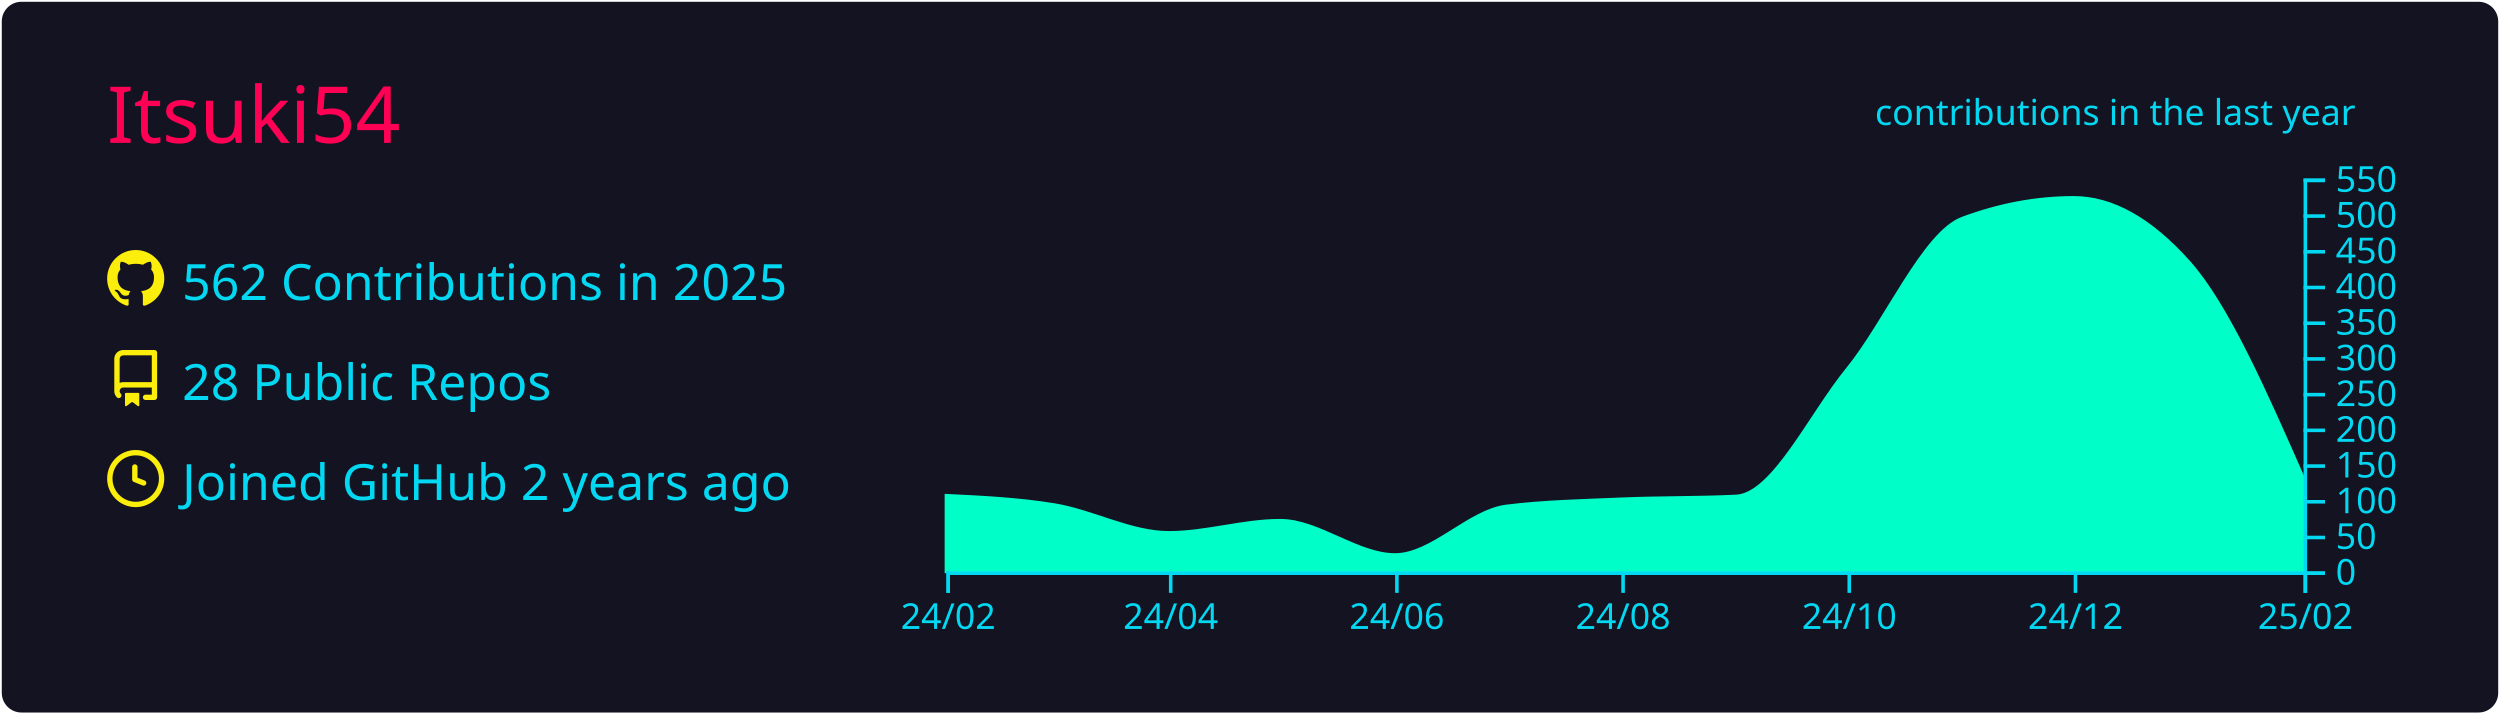
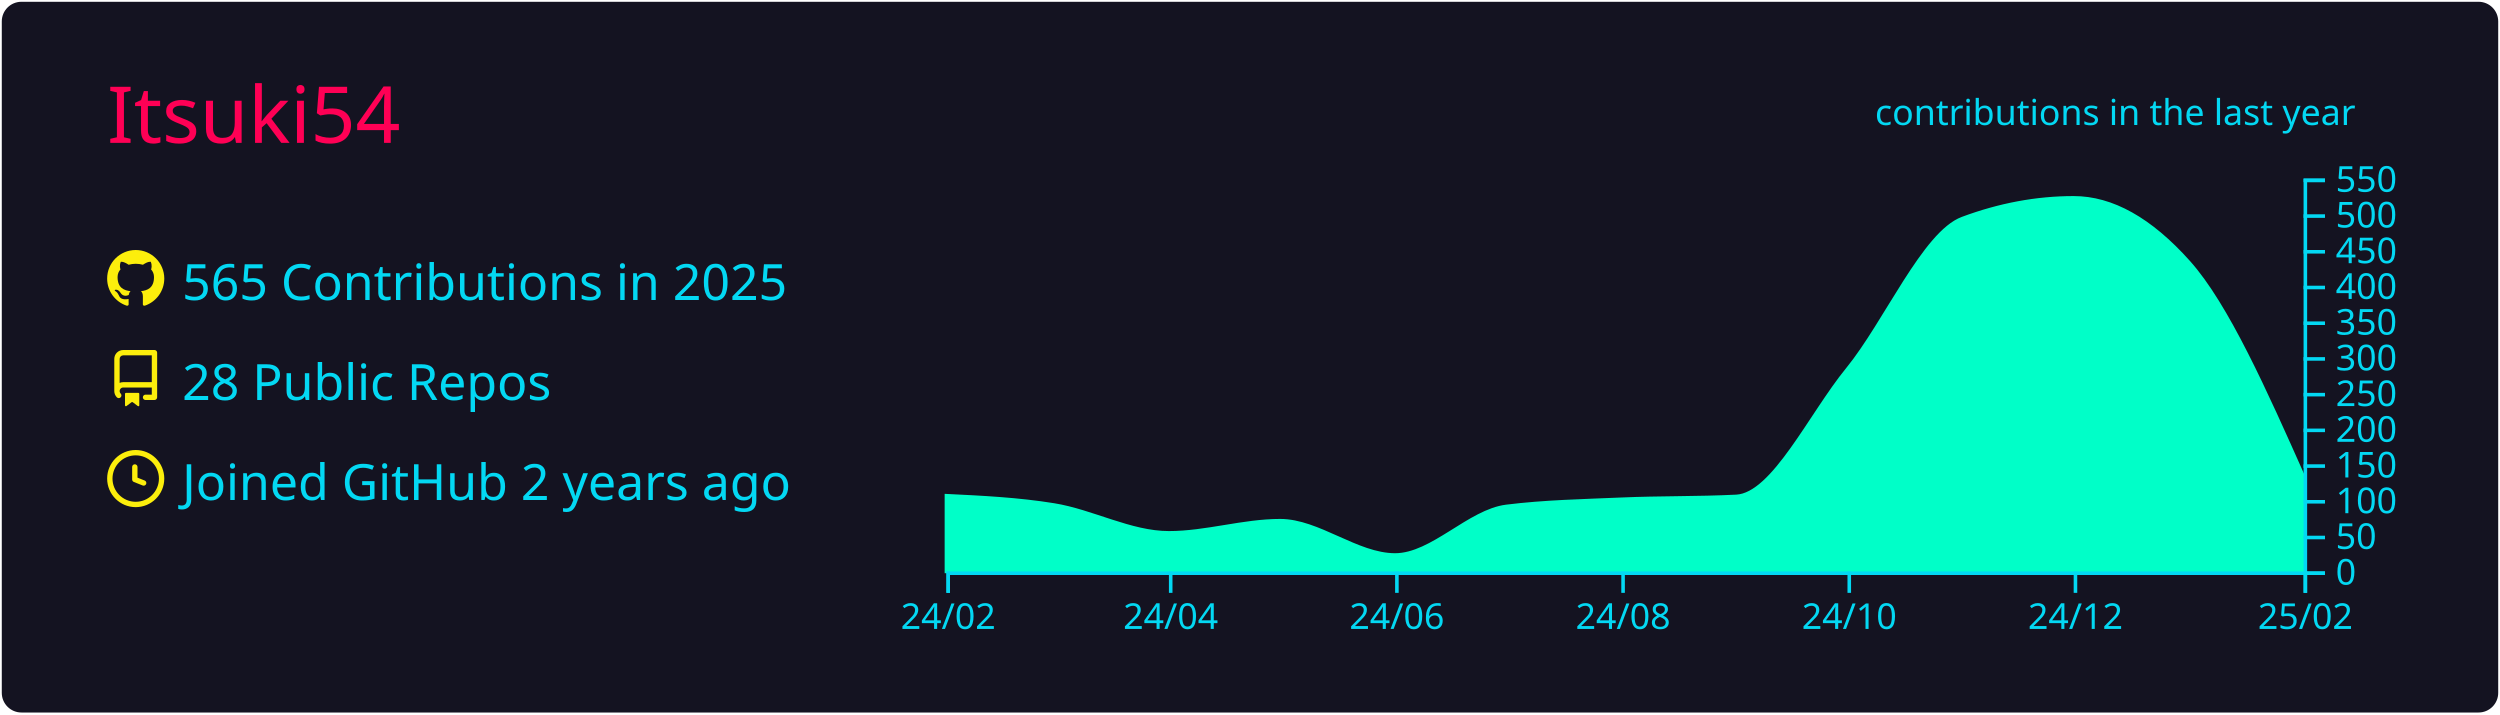
<svg xmlns="http://www.w3.org/2000/svg" width="700" height="200" viewBox="0 0 700 200">
  <style>* {
          font-family: 'Segoe UI', Ubuntu, "Helvetica Neue", Sans-Serif
        }</style>
  <rect x="1" y="1" rx="5" ry="5" height="99%" width="99.714%" stroke="#141321" stroke-width="1" fill="#141321" stroke-opacity="1" />
  <text x="30" y="40" style="font-size: 22px; fill: #ff0055;">Itsuki54</text>
  <g transform="translate(0,40)">
    <g transform="translate(30,30)">
      <g transform="translate(0,0)" width="14" height="14" fill="#fcee0c">
        <path fill-rule="evenodd" d="M8 0C3.58 0 0 3.58 0 8c0 3.54 2.29 6.53 5.47 7.59.4.07.55-.17.55-.38 0-.19-.01-.82-.01-1.49-2.01.37-2.53-.49-2.69-.94-.09-.23-.48-.94-.82-1.13-.28-.15-.68-.52-.01-.53.63-.01 1.08.58 1.23.82.72 1.21 1.87.87 2.33.66.07-.52.28-.87.51-1.07-1.78-.2-3.64-.89-3.64-3.95 0-.87.31-1.59.82-2.15-.08-.2-.36-1.02.08-2.12 0 0 .67-.21 2.2.82.64-.18 1.32-.27 2-.27.68 0 1.36.09 2 .27 1.53-1.04 2.2-.82 2.2-.82.44 1.1.16 1.92.08 2.12.51.56.82 1.27.82 2.15 0 3.07-1.87 3.75-3.65 3.95.29.25.54.73.54 1.48 0 1.07-.01 1.93-.01 2.2 0 .21.15.46.55.38A8.013 8.013 0 0016 8c0-4.42-3.58-8-8-8z" />
      </g>
      <g transform="translate(0,28)" width="14" height="14" fill="#fcee0c">
        <path fill-rule="evenodd" d="M2 2.5A2.5 2.5 0 014.5 0h8.75a.75.75 0 01.75.75v12.5a.75.75 0 01-.75.75h-2.5a.75.75 0 110-1.5h1.75v-2h-8a1 1 0 00-.714 1.7.75.75 0 01-1.072 1.05A2.495 2.495 0 012 11.5v-9zm10.5-1V9h-8c-.356 0-.694.074-1 .208V2.5a1 1 0 011-1h8zM5 12.25v3.25a.25.25 0 00.4.2l1.45-1.087a.25.25 0 01.3 0L8.6 15.7a.25.25 0 00.4-.2v-3.25a.25.25 0 00-.25-.25h-3.5a.25.25 0 00-.25.25z" />
      </g>
      <g transform="translate(0,56)" width="14" height="14" fill="#fcee0c">
        <path fill-rule="evenodd" d="M1.5 8a6.5 6.5 0 1113 0 6.5 6.5 0 01-13 0zM8 0a8 8 0 100 16A8 8 0 008 0zm.5 4.75a.75.75 0 00-1.5 0v3.5a.75.75 0 00.471.696l2.5 1a.75.75 0 00.557-1.392L8.5 7.742V4.75z" />
      </g>
-       <text x="21" y="14" style="fill: #03d8f3; font-size: 14px;">562 Contributions in 2025</text>
+       <text x="21" y="14" style="fill: #03d8f3; font-size: 14px;">565 Contributions in 2025</text>
      <text x="21" y="42" style="fill: #03d8f3; font-size: 14px;">28 Public Repos</text>
      <text x="21" y="70" style="fill: #03d8f3; font-size: 14px;">Joined GitHub 2 years ago</text>
    </g>
    <g color="#00ffc8" transform="translate(295,10)">
-       <path transform="translate(-30,0)" stroke="#00ffc8" fill="#00ffc8" opacity="1" d="M0,88.8C10.036,89.288,20.073,89.777,30.109,91.4C40.838,93.135,51.566,99.2,62.295,99.2C72.678,99.2,83.06,95.8,93.443,95.8C104.171,95.8,114.9,105.4,125.628,105.4C136.011,105.4,146.393,93.09,156.776,91.8C167.505,90.467,178.233,90.267,188.962,89.8C199.69,89.333,210.419,89.533,221.148,89C231.53,88.484,241.913,66.125,252.295,53.4C263.024,40.25,273.752,15.196,284.481,11.2C294.863,7.333,305.246,5.4,315.628,5.4C326.357,5.4,337.086,11.4,347.814,23.4C358.543,35.4,369.271,59.8,380,84.2L380,110C369.271,110,358.543,110,347.814,110C337.086,110,326.357,110,315.628,110C305.246,110,294.863,110,284.481,110C273.752,110,263.024,110,252.295,110C241.913,110,231.53,110,221.148,110C210.419,110,199.69,110,188.962,110C178.233,110,167.505,110,156.776,110C146.393,110,136.011,110,125.628,110C114.9,110,104.171,110,93.443,110C83.06,110,72.678,110,62.295,110C51.566,110,40.838,110,30.109,110C20.073,110,10.036,110,0,110Z" />
+       <path transform="translate(-30,0)" stroke="#00ffc8" fill="#00ffc8" opacity="1" d="M0,88.8C10.036,89.288,20.073,89.777,30.109,91.4C40.838,93.135,51.566,99.2,62.295,99.2C72.678,99.2,83.06,95.8,93.443,95.8C104.171,95.8,114.9,105.4,125.628,105.4C136.011,105.4,146.393,93.09,156.776,91.8C167.505,90.467,178.233,90.267,188.962,89.8C199.69,89.333,210.419,89.533,221.148,89C231.53,88.484,241.913,66.125,252.295,53.4C263.024,40.25,273.752,15.196,284.481,11.2C294.863,7.333,305.246,5.4,315.628,5.4C326.357,5.4,337.086,11.4,347.814,23.4C358.543,35.4,369.271,59.5,380,83.6L380,110C369.271,110,358.543,110,347.814,110C337.086,110,326.357,110,315.628,110C305.246,110,294.863,110,284.481,110C273.752,110,263.024,110,252.295,110C241.913,110,231.53,110,221.148,110C210.419,110,199.69,110,188.962,110C178.233,110,167.505,110,156.776,110C146.393,110,136.011,110,125.628,110C114.9,110,104.171,110,93.443,110C83.06,110,72.678,110,62.295,110C51.566,110,40.838,110,30.109,110C20.073,110,10.036,110,0,110Z" />
      <g color="#03d8f3" transform="translate(-30,110)" fill="none" font-size="10" font-family="sans-serif" text-anchor="middle">
        <path class="domain" stroke="currentColor" d="M0.5,6V0.5H380.5V6" />
        <g class="tick" opacity="1" transform="translate(0.5,0)">
          <line stroke="currentColor" y2="6" />
          <text fill="currentColor" y="9" dy="0.71em">24/02</text>
        </g>
        <g class="tick" opacity="1" transform="translate(62.79508,0)">
          <line stroke="currentColor" y2="6" />
          <text fill="currentColor" y="9" dy="0.71em">24/04</text>
        </g>
        <g class="tick" opacity="1" transform="translate(126.1284,0)">
          <line stroke="currentColor" y2="6" />
          <text fill="currentColor" y="9" dy="0.71em">24/06</text>
        </g>
        <g class="tick" opacity="1" transform="translate(189.4617,0)">
          <line stroke="currentColor" y2="6" />
          <text fill="currentColor" y="9" dy="0.71em">24/08</text>
        </g>
        <g class="tick" opacity="1" transform="translate(252.7951,0)">
          <line stroke="currentColor" y2="6" />
          <text fill="currentColor" y="9" dy="0.71em">24/10</text>
        </g>
        <g class="tick" opacity="1" transform="translate(316.1284,0)">
          <line stroke="currentColor" y2="6" />
          <text fill="currentColor" y="9" dy="0.71em">24/12</text>
        </g>
        <g class="tick" opacity="1" transform="translate(380.5,0)">
          <line stroke="currentColor" y2="6" />
          <text fill="currentColor" y="9" dy="0.71em">25/02</text>
        </g>
      </g>
      <g color="#03d8f3" transform="translate(350,0)" fill="none" font-size="10" font-family="sans-serif" text-anchor="start">
        <path class="domain" stroke="currentColor" d="M6,110.5H0.5V0.5H6" />
        <g class="tick" opacity="1" transform="translate(0,110.5)">
          <line stroke="currentColor" x2="6" />
          <text fill="currentColor" x="9" dy="0.32em">0</text>
        </g>
        <g class="tick" opacity="1" transform="translate(0,100.5)">
          <line stroke="currentColor" x2="6" />
          <text fill="currentColor" x="9" dy="0.32em">50</text>
        </g>
        <g class="tick" opacity="1" transform="translate(0,90.5)">
          <line stroke="currentColor" x2="6" />
          <text fill="currentColor" x="9" dy="0.32em">100</text>
        </g>
        <g class="tick" opacity="1" transform="translate(0,80.5)">
          <line stroke="currentColor" x2="6" />
          <text fill="currentColor" x="9" dy="0.32em">150</text>
        </g>
        <g class="tick" opacity="1" transform="translate(0,70.5)">
          <line stroke="currentColor" x2="6" />
          <text fill="currentColor" x="9" dy="0.32em">200</text>
        </g>
        <g class="tick" opacity="1" transform="translate(0,60.5)">
          <line stroke="currentColor" x2="6" />
          <text fill="currentColor" x="9" dy="0.32em">250</text>
        </g>
        <g class="tick" opacity="1" transform="translate(0,50.5)">
          <line stroke="currentColor" x2="6" />
          <text fill="currentColor" x="9" dy="0.32em">300</text>
        </g>
        <g class="tick" opacity="1" transform="translate(0,40.5)">
          <line stroke="currentColor" x2="6" />
          <text fill="currentColor" x="9" dy="0.32em">350</text>
        </g>
        <g class="tick" opacity="1" transform="translate(0,30.5)">
          <line stroke="currentColor" x2="6" />
          <text fill="currentColor" x="9" dy="0.32em">400</text>
        </g>
        <g class="tick" opacity="1" transform="translate(0,20.5)">
          <line stroke="currentColor" x2="6" />
          <text fill="currentColor" x="9" dy="0.32em">450</text>
        </g>
        <g class="tick" opacity="1" transform="translate(0,10.5)">
          <line stroke="currentColor" x2="6" />
          <text fill="currentColor" x="9" dy="0.32em">500</text>
        </g>
        <g class="tick" opacity="1" transform="translate(0,0.5)">
          <line stroke="currentColor" x2="6" />
          <text fill="currentColor" x="9" dy="0.32em">550</text>
        </g>
      </g>
      <g>
        <text y="-15" x="230" style="fill: #03d8f3; font-size: 10px;">contributions in the last year</text>
      </g>
    </g>
  </g>
</svg>
